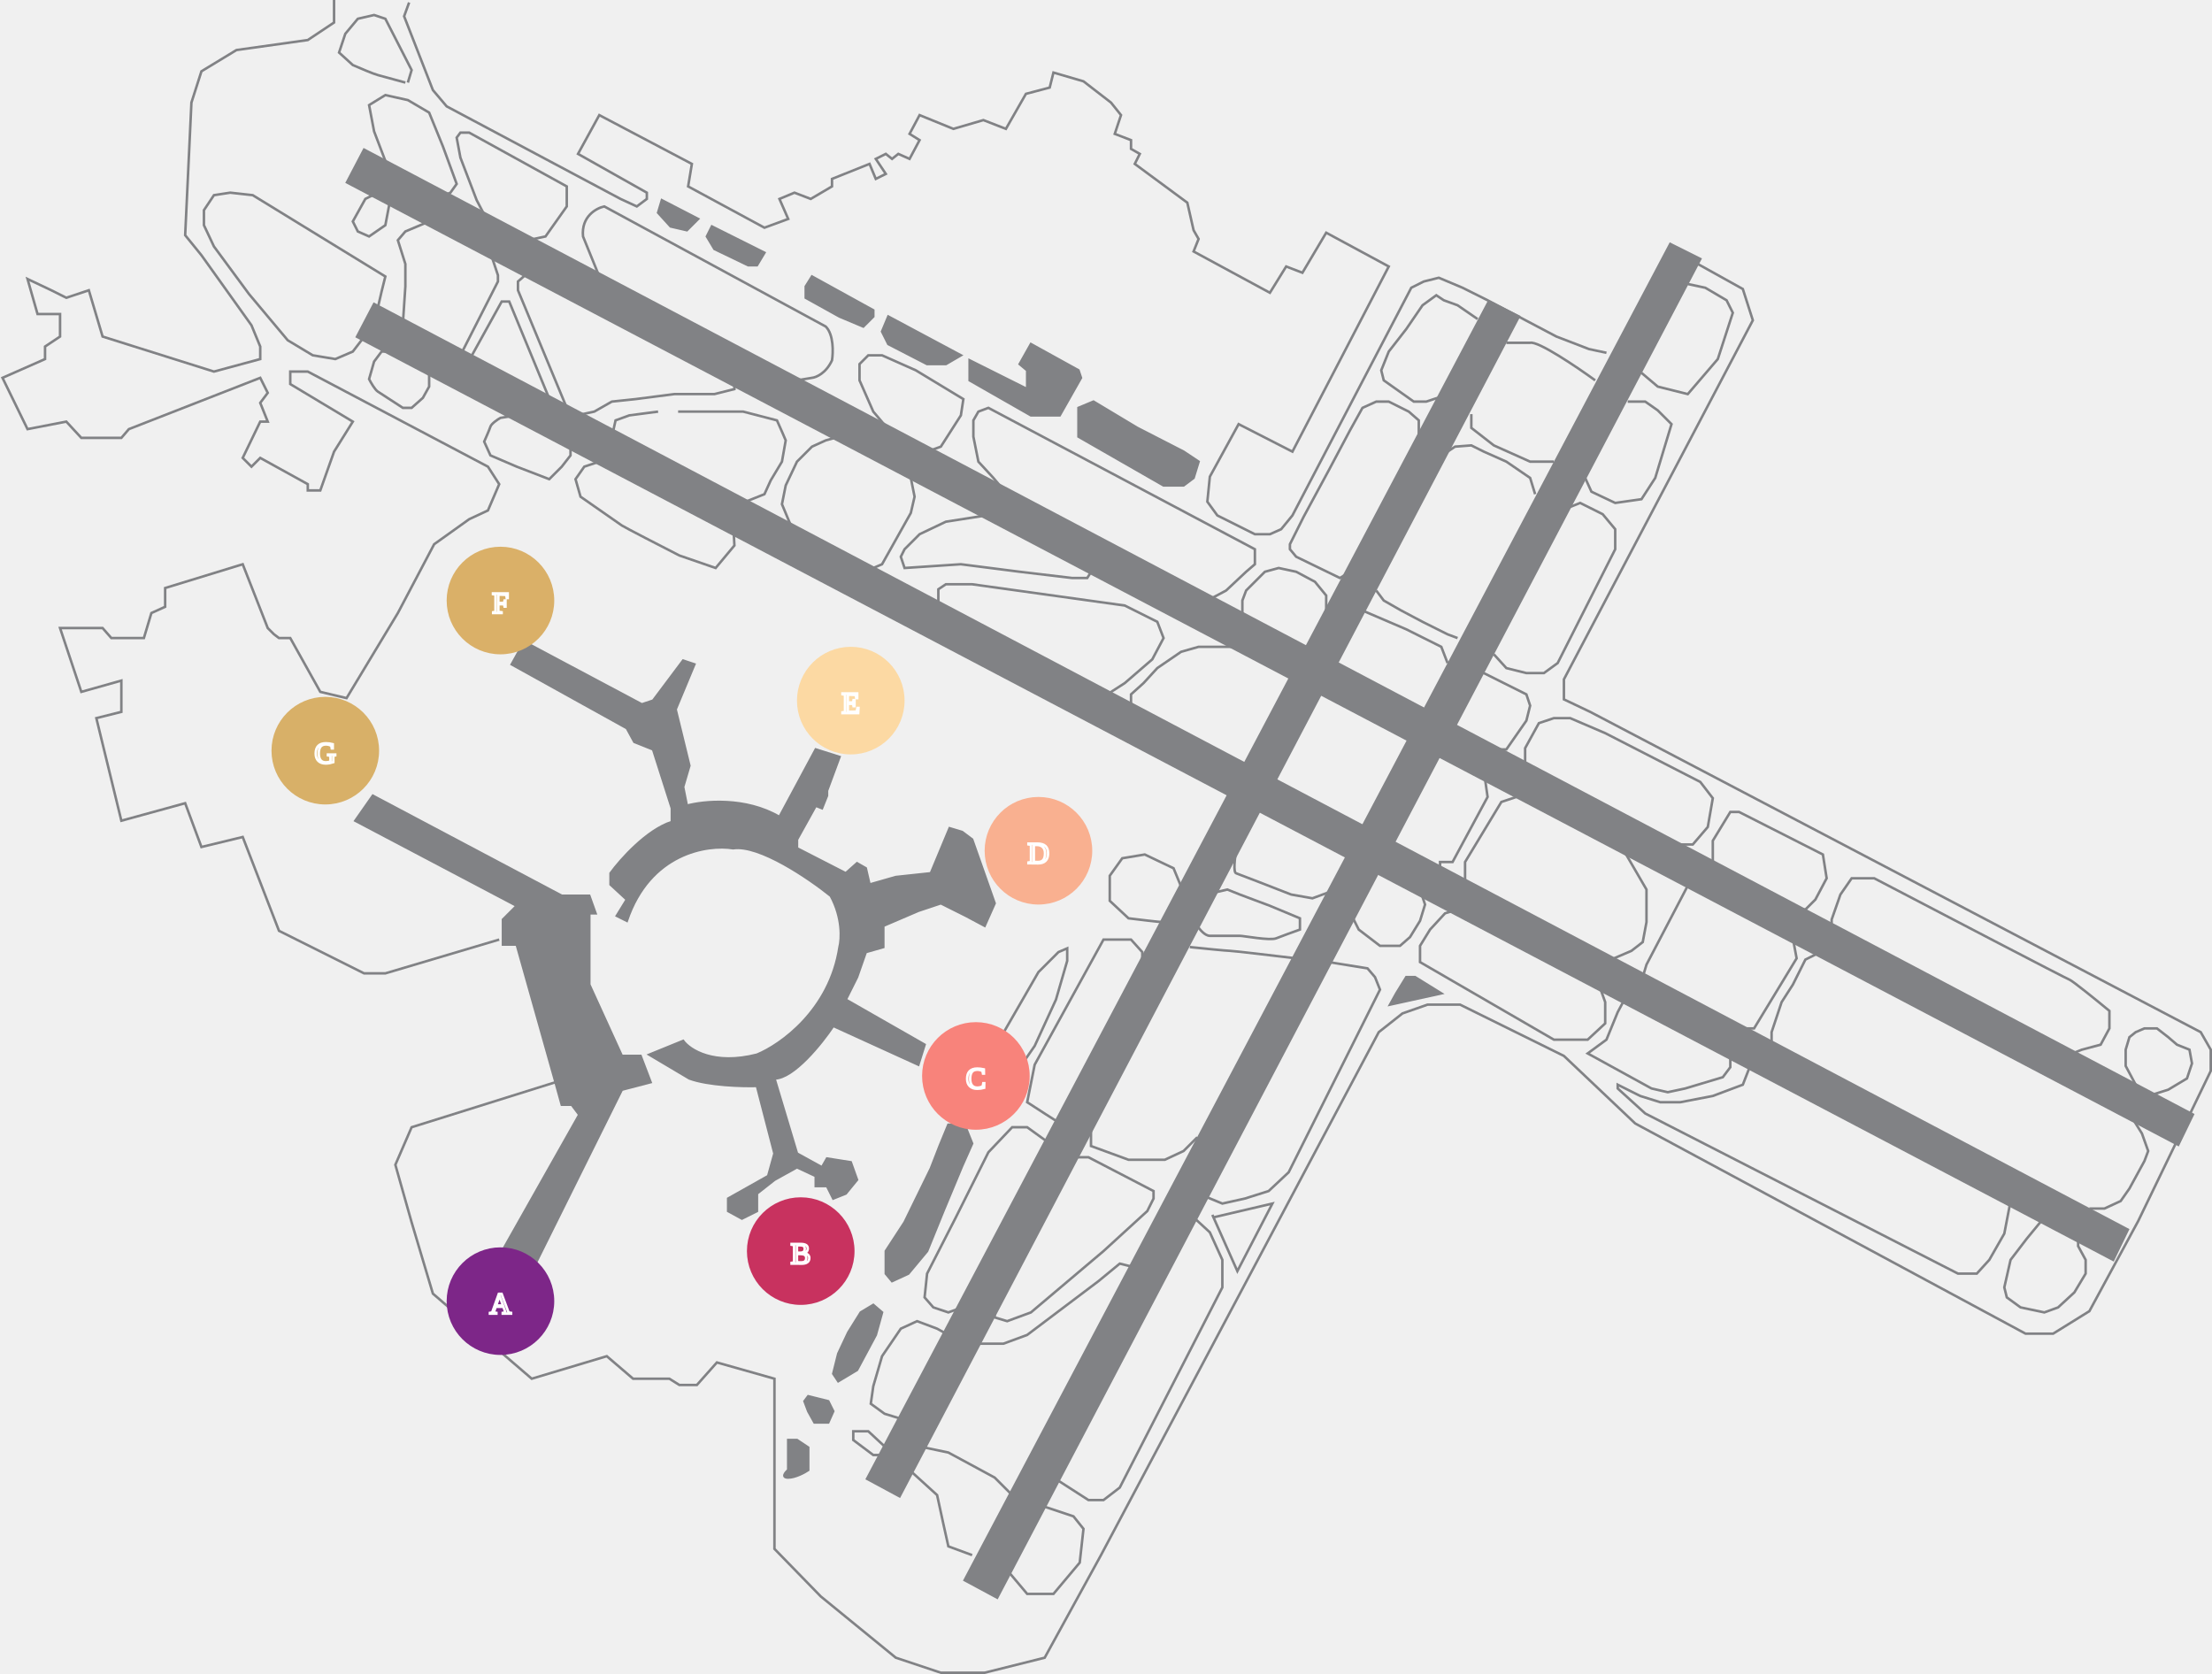
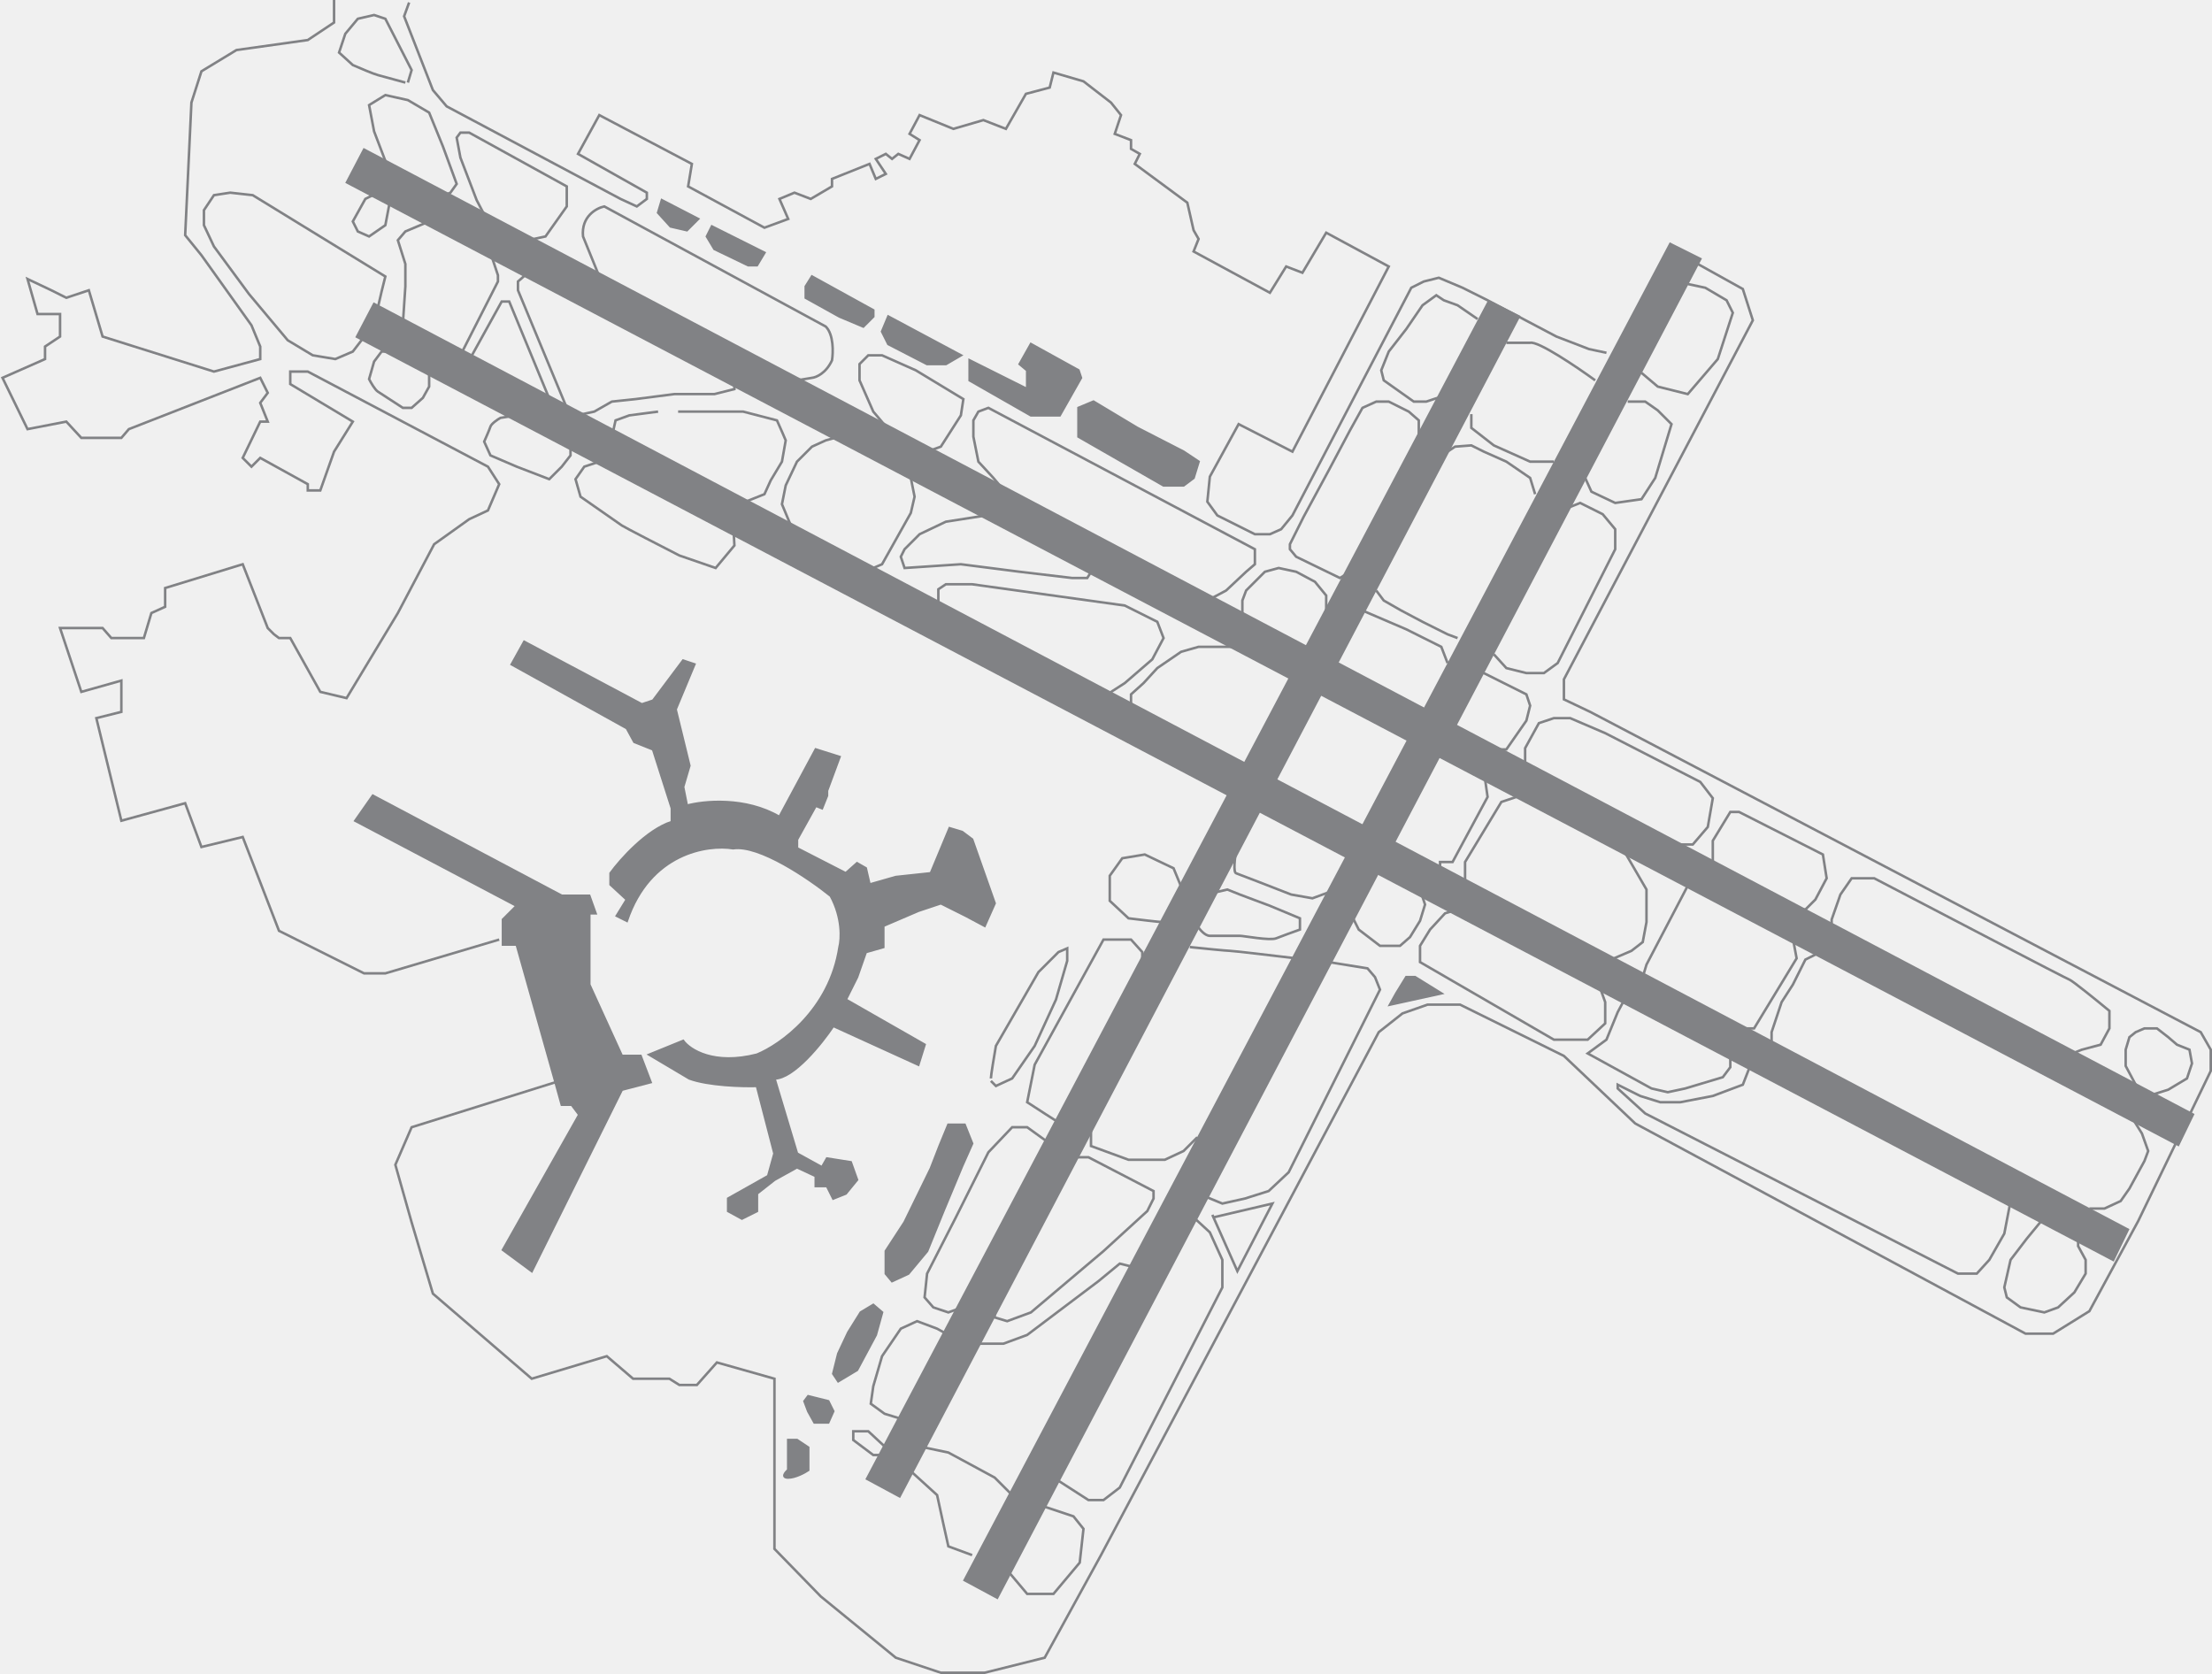
<svg xmlns="http://www.w3.org/2000/svg" width="884" height="669" viewBox="0 0 884 669" fill="none">
  <path d="M679.5 103.5L667.5 97.5L385.5 631.5L398.5 638.5L679.5 103.5Z" fill="#818285" stroke="#818285" />
  <path d="M607 126.5L595 120.5L346.5 591L359.5 598L607 126.5Z" fill="#818285" stroke="#818285" />
  <path d="M844.499 503.5L850.356 491.429L149.5 121.5L142.655 134.583L844.499 503.5Z" fill="#818285" stroke="#818285" />
  <path d="M870.5 457.5L876.357 445.429L145.498 59.8L138.653 72.883L870.5 457.5Z" fill="#818285" stroke="#818285" />
  <path d="M224.5 441.5L222 432.5L206.5 377.5H201V367.5L206.5 362L142 328L149 318L224.5 358H235.5L238 365H235.5V372V393.5L248.5 422H256L260 432.5L248.5 435.5L212.5 508L201 499.5L231.5 445.5L228.5 441.5H224.5Z" fill="#818285" stroke="#818285" />
  <path d="M246.5 366L250.5 368C259.7 340.8 282.667 337.333 293 339C303.4 337.4 323.333 351 332 358C336.8 366.8 336.333 375.333 335.5 378.5C331.7 403.7 311.917 417.667 302.5 421.5C285.3 425.9 275.667 419.667 273 416L259.5 421.5L275.5 431C283.1 433.8 296.667 434.167 302.5 434L309.5 461L307 470L291 479V484L296.5 487L302.5 484V477L309.5 471.5L318.5 466.5L326 470V474H330.5L333 479L338 477L342.5 471.5L340 464.5L330.5 463L328.5 466.5L318.5 461L309.5 431C317.1 431 328.333 417 333 410L367 425.5L369.5 417.5L338 399.5L342.5 390.5L346 380.5L353 378.5V370L367 364L376 361L386 366L393.5 370L397.5 361L388.5 335.5L384.5 332.5L379.5 331L372 349L358 350.5L347.5 353.5L346 347L342.5 345L338 349L318.5 339V335.5L326 322L328.5 323L330.5 318V316L335.5 302.5L326 299.5L311.5 326.5C297.9 318.5 281.167 320.167 274.5 322L273 314.5L275.5 306L270 283.5L277.5 265.5L273 264L261 280L256.5 281.5L209.5 256.5L204.5 265.5L250.5 291L253.5 296.5L261 299.5L268.5 323V328.5C258.5 331.7 248 343.5 244 349V353.5L250.5 359.5L246.5 366Z" fill="#818285" stroke="#818285" />
  <path d="M199.5 375.5L154 389H145.5L111.5 372L97 334.5L80.5 338.5L74 321L48.5 328L38.5 287L48.5 284.5V272L32.5 276.5L24 251H41L44.5 255H57.5L60.5 245L66 242.5V235L97 225.5L107 251L109.5 253.5L111.5 255H116L128 276.5L138.5 279L159 245L173.5 217.5L187.5 207.5L195 204L199.5 193.5L195 186.5L123 148.5H116V153.5L141 168.5L133.5 180.5L128 196H123V193.5L104 183L100.5 186.5L97 183L104 168.5H107L104 161L107 157L104 151L51.5 171.5L48.5 175H38.5H32.5L26.5 168.5L11 171.5L1 151L18 143.5V138.5L24 134.5V125.5H15L11 111.5L20.5 116L26.5 119L35.5 116L41 134.5L85.5 148.5L104 143.5V138.5L100.5 130L80.5 102L74 94L76.5 41L80.5 28.5L94.5 20L123 16L133.5 9V0" stroke="#818285" />
  <path d="M163.5 1L161.5 6.5L173 36L178.5 42.5L248 79.5L254.5 82.5L258.5 79.5V77L231 61.5L239.5 46L276.5 65.5L275 74.5L305.5 91L315 87.5L311.5 79.5L317.5 77L324 79.5L332.5 74.5V71.5L347.5 65.5L350 71.5L354 69.5L350 63.5L354 61.5L356.5 63.5L359 61.5L363.5 63.5L367.5 56L363.5 53.5L367.5 46L381 51.5L393 48L402 51.5L410 37.5L419.5 35L421 29L433 32.5L444 41L448 46L445.5 53.5L452 56V59.5L455.5 61.5L453.5 65.5L474.5 81L477 92L479 95.5L477 100.5L507.5 117L514 106.5L520.5 109L530 93L555 106.5L516.5 180.5L495 169.5L483.5 190.5L482.5 200.5L486.5 206L501.5 213.5H507.5L512 211.5L516.5 206L564 115L569 112.5L575 111L584.5 115L594.5 120L622 134.5L635 139.5L642 141" stroke="#818285" />
  <path d="M678.5 105.5L696.5 115.5L700.5 128L625 271.5V279.5L635.5 284.5L879.5 412.5L883.5 419.5V428L854.5 488L835 524L820.5 533H809.5L653.5 449L625 422L583.5 401.5H570.5L560.5 405L551 412.5L440 621.5L417.5 662.5L393.5 668.5H376L358 662.5L328 638L309.5 619V551L286.5 544.5L278.5 553.5H271.5L267.5 551H253L242.5 542L212.5 551L173 517L164.5 488.5L158 465.5L164.5 450.5L222 432.5" stroke="#818285" />
  <path d="M465 194L431 174.5V163L437 160.5L454.5 171L473 180.5L479 184.5L477 191L473 194H465Z" fill="#818285" />
  <path d="M412 137.5L431 148L432 151L423.5 166H412L387.5 152V144L410.5 155.5V152V148L407.5 145.5L412 137.5Z" fill="#818285" />
  <path d="M355 126.5L384 142L378 145.5H370.5L355 137.5L352.5 132.5L355 126.5Z" fill="#818285" />
  <path d="M324.5 110.5L349 124V126.5L345 130.5L335.5 126.5L322 119V114.5L324.5 110.5Z" fill="#818285" />
  <path d="M284.5 90.5L305.5 101L302.5 106H299L285.5 99.5L282.5 94.5L284.5 90.5Z" fill="#818285" />
  <path d="M264.5 80L279 87.5L274.5 92L268 90.5L263 85L264.5 80Z" fill="#818285" />
  <path d="M674.5 113.5L681.5 115L690 120L692.5 125L686.5 143.5L674.5 157.5L662.5 154.5L656 149M650.5 160.5H657.5L662.5 164L668 169.5L661.5 191L656 199.5L645.5 201L636 196.5L633.5 191M626.5 203L631.5 201L640.5 205.5L645.5 211.5V219.5L622.5 265L617 269H610L602 267L597 261.5M582.5 255L578.5 253.5L568.5 248.5L560 244L553 240L550 236M613.5 197.5L611.5 191L602 184.5L593 180.5L588 178L581.5 178.5L578.5 180.5M588 165.5V171L597 178L611.5 184.5H621M637.5 152C630.167 146.667 614.7 136.2 611.5 137H605.5H602M590.5 127.5L582.5 122L577 120L574 118L568.5 122L562 131.5L555 140.5L552 148L553 152L565 160.5H570L576 158.5M567 174.5V168L563 164.5L555 160.5H550L544.5 163L539.5 172L531 188L521 206.5L515.5 217.5V219.5L518 222.5L535.5 231L539.5 228.5M530 244.5V238L525.5 232.5L518 228.5L511 227L505.5 228.5L501.5 232.5L498 236L496.5 240V246M482.5 240L490 236L498 228.5L501.5 225.5V219.5L395 163L391 164.5L389 168V174.5L391 184.5L397 191L402.5 197.5M370.5 180.5L376 178.5L384 166L385 159.5L366 148L352.5 142H347L343.5 145.5V152L349 164.5L357.5 174.5M349 227L352.5 225.5L364 205L365.5 198.5L364 191M335.5 174.5L330 176L324.5 178.5L318.5 184.5L314 194L312.5 201.5L317.5 213.5M263 164.5L251.5 166L246 168L245 172.5M271 164.5H293.5H297L310.5 168L312.5 172.5L314 176L312.5 184.5L308 192L305.5 197.5L295.5 201.5M293.5 152V155.5L285.5 157.5H269.5L254 159.5L244.5 160.5L237.5 164.5L230.5 166M226.5 163L207 116V112.5L211 109M196 101L199 110V112.5L184 142M187.5 144L200.5 120.5H202H203.5L220 160.5M318.5 152L324.5 151C326.167 150.833 330.1 149.2 332.5 144C333 140.833 333.2 133.7 330 130.5L241.5 82.5C238.333 83.167 232.2 86.5 233 94.5L239.5 110.5M211 96L218 94.5L226.5 82.5V74.5L187.5 53H184L182.5 55L184 63L190.5 80L196 90.5M394 206L378 208.5L367.5 213.5L361.5 219.5L360 222.5L361.5 227L384 225.5L407.5 228.5L428.5 231H434.5L437 227M442.5 277.5L449.5 273L460.5 263.5L465 255L462.5 248.5L449.5 242L388.5 233.5H378L375 235.5V242M494.5 258.5H479L472 260.5L462.5 267L457 273L452 277.5V285M578.5 265L576 258.5L562 251.5L544.5 244M591 269H593L610 277.5L611.5 282L610 288L602 299.5H597M431 174.5L465 194H473L477 191L479 184.5L473 180.5L454.5 171L437 160.5L431 163V174.5ZM431 148L412 137.5L407.5 145.5L410.5 148V152V155.5L387.5 144V152L412 166H423.5L432 151L431 148ZM384 142L355 126.5L352.5 132.5L355 137.5L370.5 145.5H378L384 142ZM349 124L324.5 110.5L322 114.5V119L335.5 126.5L345 130.5L349 126.5V124ZM305.5 101L284.5 90.5L282.5 94.5L285.5 99.5L299 106H302.5L305.5 101ZM279 87.5L264.5 80L263 85L268 90.5L274.5 92L279 87.5Z" stroke="#818285" />
  <path d="M565.5 390.5L576 397L555.5 401.5L558 397L562 390.5H565.5Z" fill="#818285" />
  <path d="M318.5 575.5L323 578.5V587.5C321.5 588.5 317.8 590.5 315 590.5C312.2 590.5 313.833 588.5 315 587.5V575.5H318.5Z" fill="#818285" />
  <path d="M325.5 568.5H331L333 564L331 560L323 558L321.5 560L323 564L325.5 568.5Z" fill="#818285" />
  <path d="M344 524.5L349 521.5L352.5 524.5L350 533.5L342.5 547.5L335 552L333 549L335 541L339 532.5L344 524.5Z" fill="#818285" />
  <path d="M363 509L356.5 512L354 509V500L361.5 488.5L372 467L375.5 458L379 449.5H385.5L388.5 457L384.5 466L377 484L370.5 500L363 509Z" fill="#818285" />
  <path d="M609.5 304.5V299L615 289L621 287H627.5L641.5 293L679.5 312.5L684.5 319L682.5 330.5L676.5 337.5H666.5M684.5 347V336L691.5 324.5H695L728.5 341.5L730 351L725.5 359.5L721.5 363.5H713.5M827 421.5L832 419.5L839.5 417.5L843 411V404C838.167 400 828.2 391.9 827 391.5C825.8 391.1 774.5 364.333 749 351H740L735.5 357.5L732 367.5V371.5M853.5 433.5L849.5 426V419.5L851 414.5L853.5 412.5L857 411H862L866.5 414.5L870 417.5L875 419.5L876 425L874 431L866.5 435.5L858.5 438M851 445L856 453L858.5 460L857 464L851 475L847.5 480L841 483H835M728.5 380L721.5 383.5L716.5 393.5L712 400.5L710 406.5L708 412.5V417.5M830.5 495V498L833.5 503.5V509L829 516.5L822.5 522.5L817 524.5L807.5 522.5L802 518.5L801 514.5L803.5 503.5L810 495L817 486.5M803.5 480L801 493L795 503.5L790 509H788H782.5L657.5 445L646.5 435V433.5L655.5 438L663.5 440.5H671.5L684.5 438L696.5 433.5L700 424.5M691.5 421V426.5L688.5 430.5L673.5 435L666.5 436.5L660 435L634.5 421L642 415.5L646.5 404.5L650.5 397M639 393.5L641.5 400.5V409L634.5 415.5H627.5H621L567.5 384.5V378L571.5 371.5L577.5 365L582.5 363.5M567.5 355.5L569.5 361.5L567.5 368L563.5 374.5L559.5 378H551.5L543 371.5L540.5 366.5M531 384.5L546.5 387L549.5 390.5L551.5 395.5L515 468.5L507 476L497.5 479L488.5 481L480 477.5M485 486.5L508.5 481L494.5 508L484.5 485.5M477 486.5L483.5 492.5L488.5 503.5V514.5L447.5 594.5L441 599.5H435L421 590.5M415.5 601.5L429 606L433 611L431.5 624.5L421 637H410.5L402.5 627.5M388.5 621.5L379 618L377 609L374.5 597.5L363.5 587.5M404.5 597.5L397.5 590.5L379 580.5L369.5 578.5M354 578.5L347 572H341V575.5L349 581.5H352.5M379 533.5L374.5 531L366.5 528L360 531L352.5 542L349 554L348 561L353.5 565L360 567M453.5 506.5L447.5 505L439 512L410.5 533.5L401 537H395H388.5M397.5 521.5V526.5L402.5 528L412 524.5L441 500L458.5 484L461 479V476L435 462.5H429M384.5 522.5L379 524.5L373 522.5L369.5 518.5L370.5 509L382 486.5L395 460.5L404.5 450.5H410.5L419.5 457M576 397L565.5 390.5H562L558 397L555.5 401.5L576 397ZM323 578.5L318.5 575.5H315V587.5C313.833 588.5 312.2 590.5 315 590.5C317.8 590.5 321.5 588.5 323 587.5V578.5ZM331 568.5H325.5L323 564L321.5 560L323 558L331 560L333 564L331 568.5ZM349 521.5L344 524.5L339 532.5L335 541L333 549L335 552L342.5 547.5L350 533.5L352.5 524.5L349 521.5ZM356.5 512L363 509L370.5 500L377 484L384.5 466L388.5 457L385.5 449.5H379L375.5 458L372 467L361.5 488.5L354 500V509L356.5 512Z" stroke="#818285" />
  <path d="M396 431C396 429.8 397.333 421.833 398 418L415 388.5L423 380.5L426.5 379V384L422 399.5L413.5 418L404.5 431L398 434L396 432M423 448.5C422.2 448.1 414.333 443 410.5 440.5L413.5 425.5L441 375.5C442.167 375.5 444.8 375.5 446 375.5C447.2 375.5 450.5 375.5 452 375.5L456.5 380.5V390.5" stroke="#818285" />
  <path d="M436 452V458L451 463.5H465.5L473 460L478.5 454.5M518 383C509.667 382 492.7 380 491.5 380C490.3 380 480.333 379 475.5 378.5M478.5 370C479.333 371.333 481.5 374 483.5 374C486 374 494 374 495.5 374C497 374 507.5 376 510 375C512 374.2 517.167 372.333 519.5 371.5V367L507.5 362L495.5 357.5L490.5 355.5L482 357.5M494 340C493.5 342.833 492.8 348.6 494 349C495.2 349.4 509.167 354.833 516 357.5L524.5 359L534 355.5M606 318.5L600 320.5L585.5 344.5V352L575.5 349V344.5H580.5L594.5 318.5L593 308M649 340L658 355.5V368.5L656.5 376.5L652 380L645 383M675 353L658 385.5L656.5 390.5M716.5 375L718 383L701 411H696M464.5 368.5C463.3 368.5 455 367.5 451 367L443.5 360V350L448.5 343L457.5 341.5L469 347L472.5 355.5M174.5 79.5L180 77L182.5 73.5L177 58.5L171.5 45L163 40L154 38L147.5 42L149.5 52.5L157.5 73.5M156 79.5L154 90L147.5 94.5L143 92.5L141 88.5L146 79.5L151 77M163 33L164.5 28L154 7.5L149.5 6L143 7.5L138 13.5L135.5 21L141 26C143.667 27.167 149.4 29.6 151 30C152.6 30.4 159 32.167 162 33M171.5 88.5L162 92.5L159 96L162 105.5V114.5L161 129.5M151 123L152.5 116.5L154 110.5L101 78L92 77L85.5 78L81.5 84V90L85.5 98.5L99.5 117.5L115 136L125 142L134 143.5L141 140.5L146 134M157.5 140.5H152.5L149.5 144.5L147.5 151.5C148.167 152.833 149.8 155.7 151 156.5C152.2 157.3 158.167 161.167 161 163H164.5L169 159L171.5 154.5V146M206.5 166L200 167C198.833 167.667 196.4 169.3 196 170.5C195.6 171.7 194.167 175 193.5 176.5L196 182L206.5 186.5L219.5 191.5L224.5 186.5L228 182V176.5M241 184L233.5 186.5L230 191.5L232 198.5C237 202 247.3 209.2 248.5 210C249.7 210.8 264.333 218.333 271.5 222L286 227L293.5 218L293 209" stroke="#818285" />
-   <circle cx="130" cy="300" r="20" stroke="#d8b068" stroke-width="3" fill="#d8b068" />
-   <text x="130" y="305" text-anchor="middle" stroke="white"> G
- </text>
-   <circle cx="200" cy="240" r="20" stroke="#dab068" stroke-width="3" fill="#dab068" />
-   <text x="200" y="245" text-anchor="middle" stroke="white"> F
- </text>
-   <circle cx="340" cy="280" r="20" stroke="#fcd9a3" stroke-width="3" fill="#fcd9a3" />
-   <text x="340" y="285" text-anchor="middle" stroke="white"> E
- </text>
-   <circle cx="415" cy="340" r="20" stroke="#f9b090" stroke-width="3" fill="#f9b090" />
-   <text x="415" y="345" text-anchor="middle" stroke="white"> D
- </text>
-   <circle cx="390" cy="430" r="20" stroke="#f8837b" stroke-width="3" fill="#f8837b" />
-   <text x="390" y="435" text-anchor="middle" stroke="white"> C
- </text>
-   <circle cx="320" cy="500" r="20" stroke="#c8325f" stroke-width="3" fill="#c8325f" />
-   <text x="320" y="505" text-anchor="middle" stroke="white"> B
- </text>
-   <circle cx="200" cy="520" r="20" stroke="#7d2688" stroke-width="3" fill="#7d2688" />
-   <text x="200" y="525" text-anchor="middle" stroke="white"> A
- </text>
</svg>
